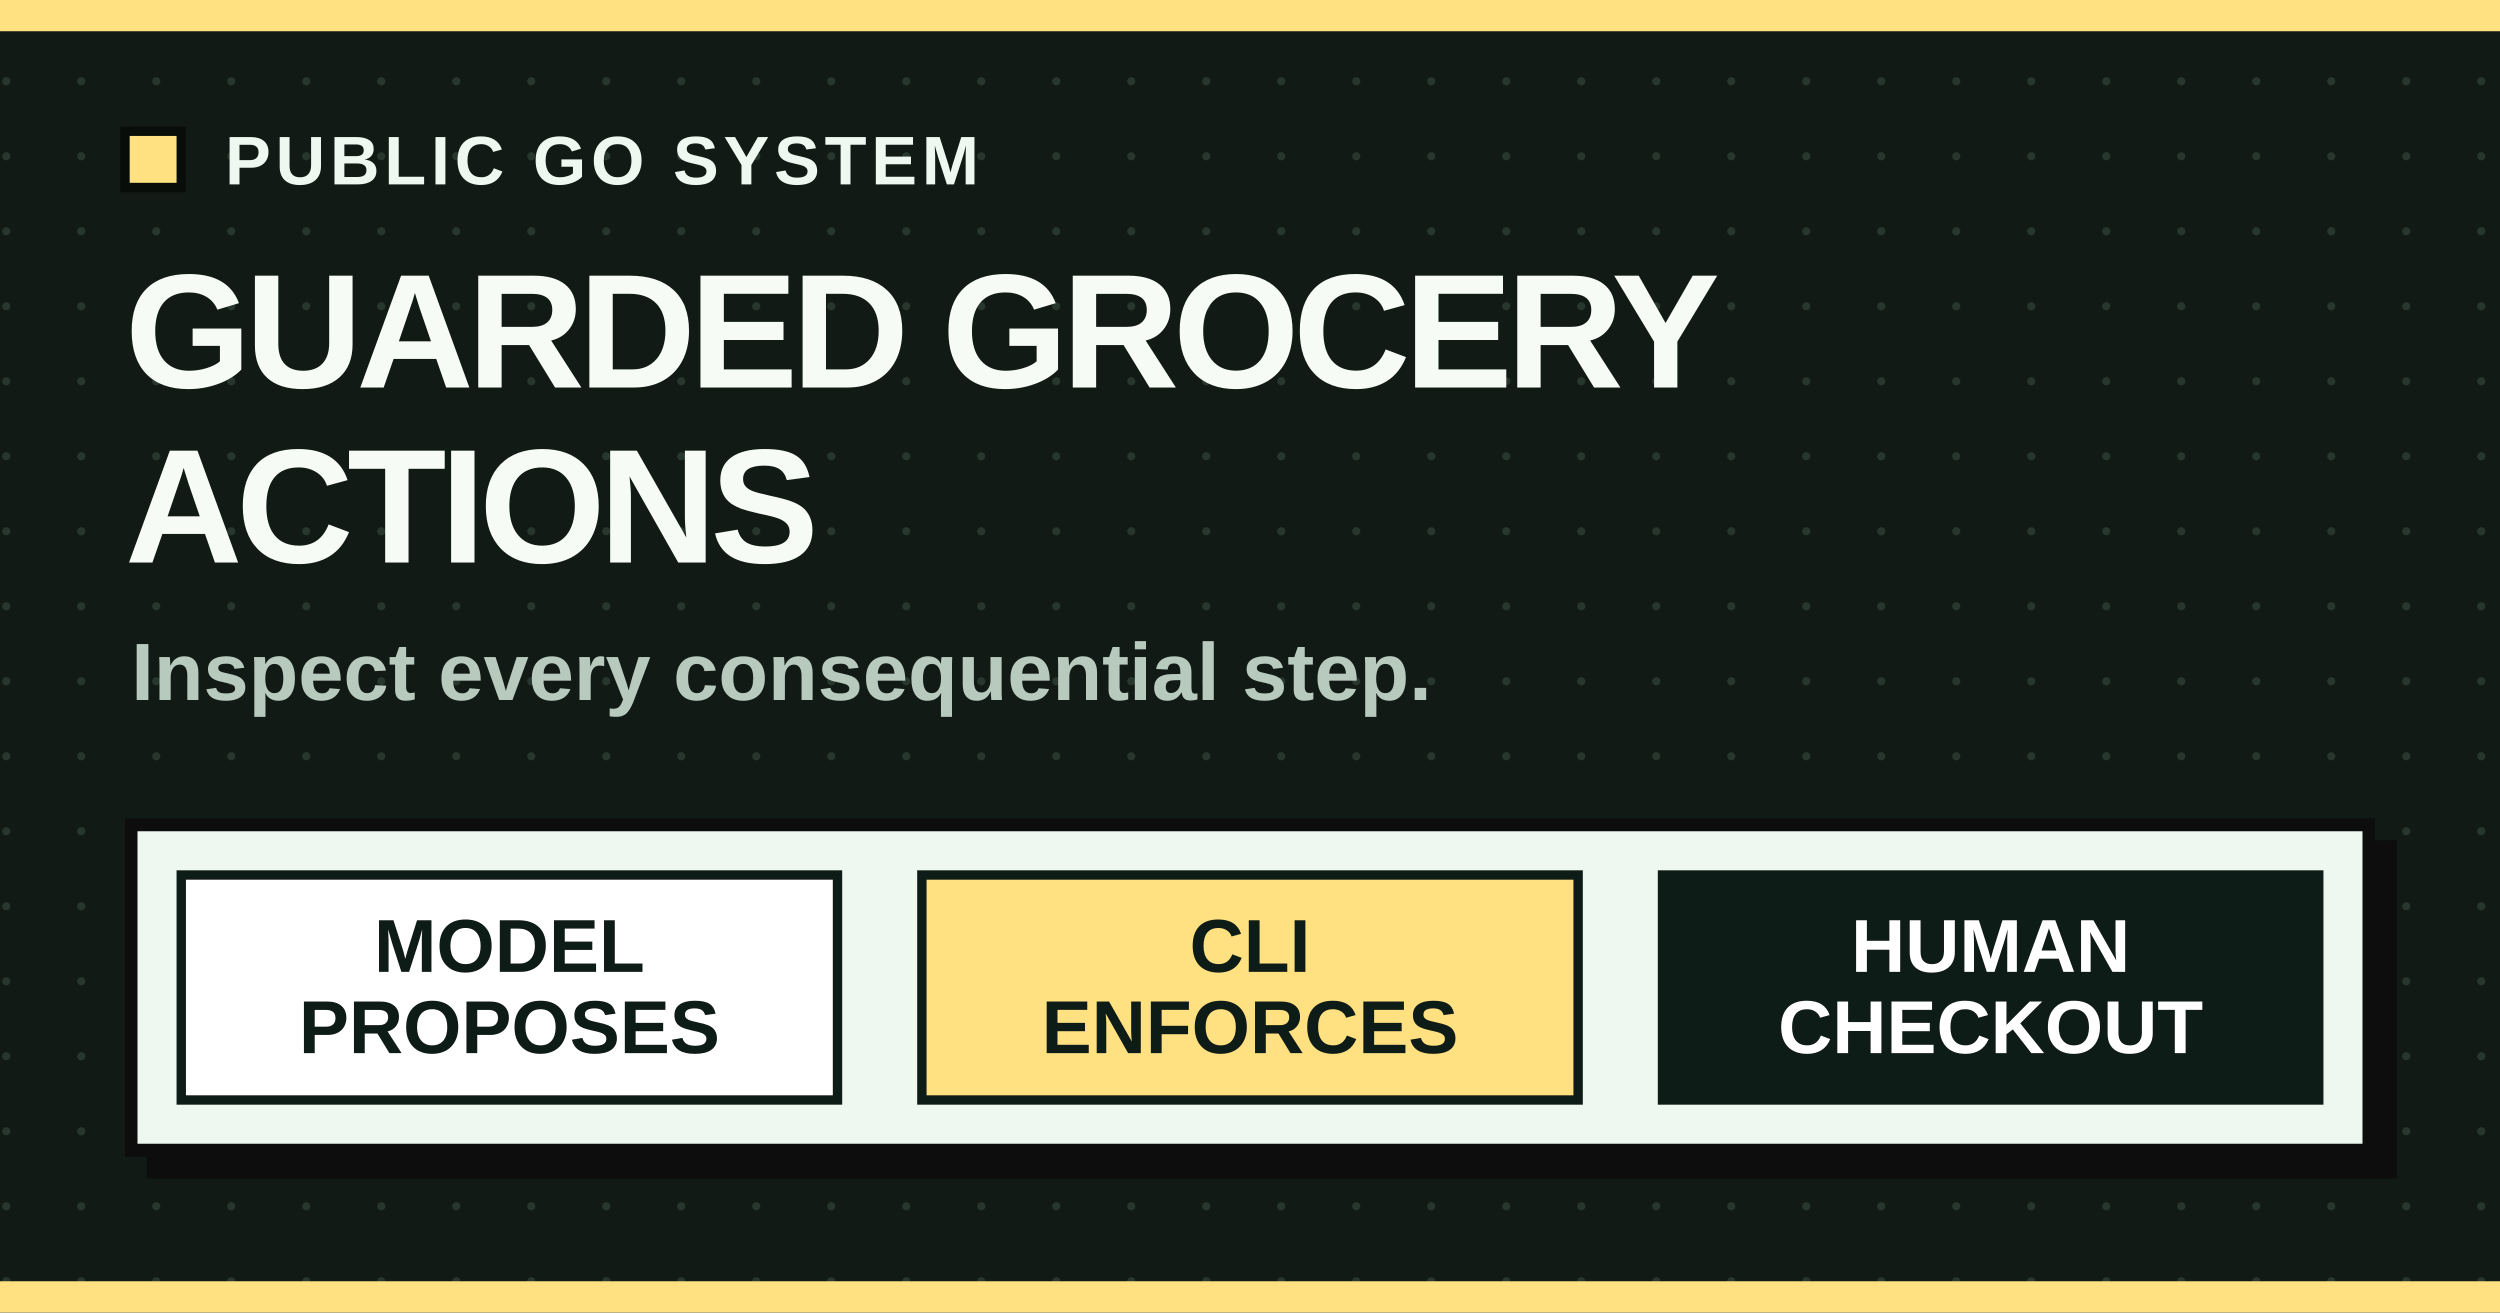
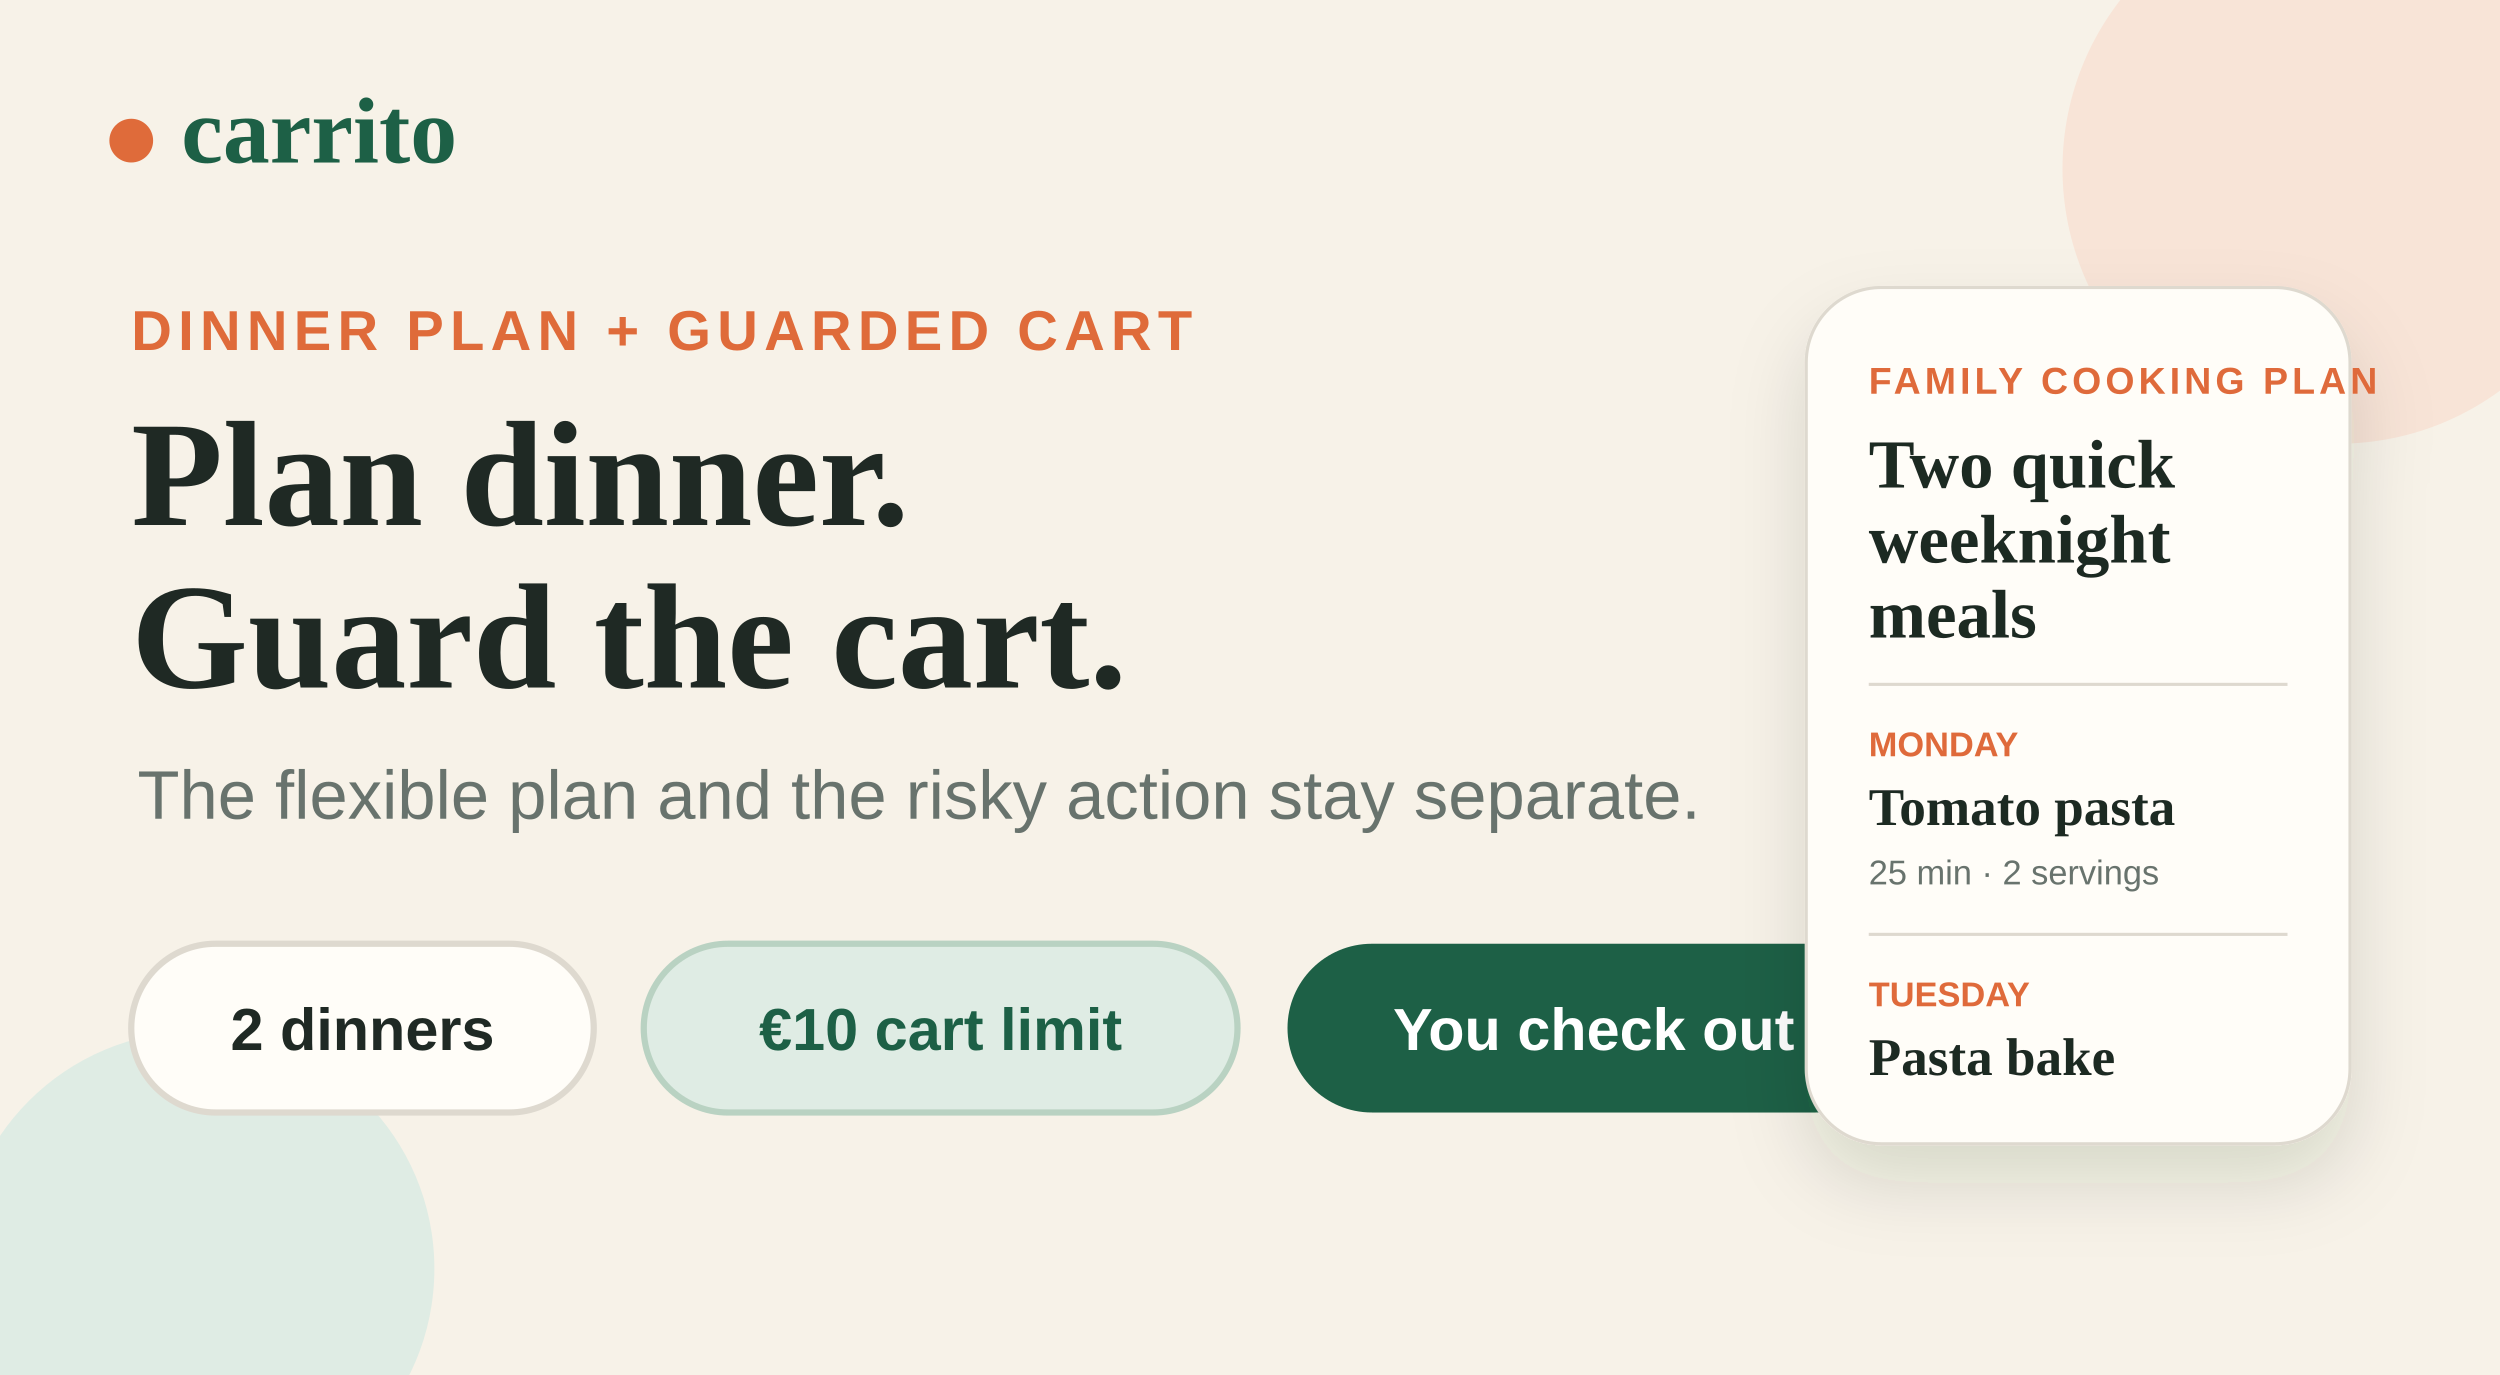
- <svg xmlns="http://www.w3.org/2000/svg" width="800" height="420" viewBox="0 0 800 420" role="img" aria-labelledby="title desc">
+ <svg xmlns="http://www.w3.org/2000/svg" width="800" height="440" viewBox="0 0 800 440" role="img" aria-labelledby="title desc">
  <defs>
-     <pattern id="grid" width="24" height="24" patternUnits="userSpaceOnUse">
-       <circle cx="2" cy="2" r="1.3" fill="#314238" />
-     </pattern>
    <filter id="shadow" x="-20%" y="-20%" width="150%" height="150%">
-       <feDropShadow dx="7" dy="7" stdDeviation="0" flood-color="#080d0a" />
+       <feDropShadow dx="0" dy="12" stdDeviation="12" flood-color="#1f2924" flood-opacity=".13" />
    </filter>
  </defs>
-   <rect width="800" height="420" fill="#111a15" />
-   <rect width="800" height="420" fill="url(#grid)" opacity=".72" />
-   <rect width="800" height="10" fill="#ffe182" />
-   <rect y="410" width="800" height="10" fill="#ffe182" />
+   <rect width="800" height="440" fill="#f7f2e8" />
+   <circle cx="748" cy="54" r="88" fill="#f8e4d7" />
+   <circle cx="63" cy="406" r="76" fill="#dfece4" />
  <g font-family="Arial, Helvetica, sans-serif">
-     <rect x="40" y="42" width="18" height="18" fill="#ffe182" stroke="#080d0a" stroke-width="3" />
-     <text x="72" y="59" fill="#eef7f0" font-size="22" font-weight="800" letter-spacing="1.5">PUBLIC GO SYSTEM</text>
-     <text x="40" y="124" fill="#f7fbf6" font-size="52" font-weight="900" letter-spacing="-2">GUARDED GROCERY</text>
-     <text x="40" y="180" fill="#f7fbf6" font-size="52" font-weight="900" letter-spacing="-2">ACTIONS</text>
-     <text x="42" y="224" fill="#b8c9be" font-size="26" font-weight="700">Inspect every consequential step.</text>
-     <g transform="translate(42 264)" filter="url(#shadow)">
-       <rect width="716" height="104" fill="#eef7f0" stroke="#080d0a" stroke-width="4" />
-       <rect x="16" y="16" width="210" height="72" fill="#fff" stroke="#111a15" stroke-width="3" />
-       <text x="121" y="47" text-anchor="middle" fill="#111a15" font-size="24" font-weight="900">MODEL</text>
-       <text x="121" y="73" text-anchor="middle" fill="#111a15" font-size="24" font-weight="900">PROPOSES</text>
-       <rect x="253" y="16" width="210" height="72" fill="#ffe182" stroke="#111a15" stroke-width="3" />
-       <text x="358" y="47" text-anchor="middle" fill="#111a15" font-size="24" font-weight="900">CLI</text>
-       <text x="358" y="73" text-anchor="middle" fill="#111a15" font-size="24" font-weight="900">ENFORCES</text>
-       <rect x="490" y="16" width="210" height="72" fill="#111a15" stroke="#111a15" stroke-width="3" />
-       <text x="595" y="47" text-anchor="middle" fill="#fff" font-size="24" font-weight="900">HUMAN</text>
-       <text x="595" y="73" text-anchor="middle" fill="#fff" font-size="24" font-weight="900">CHECKOUT</text>
+     <circle cx="42" cy="45" r="7" fill="#df6b3a" />
+     <text x="58" y="52" fill="#1d6046" font-family="Georgia, Times New Roman, serif" font-size="30" font-weight="700">carrito</text>
+     <text x="42" y="112" fill="#df6b3a" font-size="18" font-weight="800" letter-spacing="2">DINNER PLAN + GUARDED CART</text>
+     <text x="42" y="168" fill="#1f2924" font-family="Georgia, Times New Roman, serif" font-size="48" font-weight="700">Plan dinner.</text>
+     <text x="42" y="220" fill="#1f2924" font-family="Georgia, Times New Roman, serif" font-size="48" font-weight="700">Guard the cart.</text>
+     <text x="44" y="262" fill="#68736d" font-size="22">The flexible plan and the risky action stay separate.</text>
+     <g transform="translate(42 302)">
+       <rect width="148" height="54" rx="27" fill="#fffdf8" stroke="#ded9cf" stroke-width="2" />
+       <text x="74" y="34" text-anchor="middle" fill="#1f2924" font-size="19" font-weight="750">2 dinners</text>
+       <rect x="164" width="190" height="54" rx="27" fill="#dfece4" stroke="#b9d2c2" stroke-width="2" />
+       <text x="259" y="34" text-anchor="middle" fill="#1d6046" font-size="19" font-weight="750">€10 cart limit</text>
+       <rect x="370" width="196" height="54" rx="27" fill="#1d6046" />
+       <text x="468" y="34" text-anchor="middle" fill="#fff" font-size="19" font-weight="750">You check out</text>
+     </g>
+     <g transform="translate(578 92)" filter="url(#shadow)">
+       <rect width="174" height="274" rx="24" fill="#fffdf8" stroke="#ded9cf" />
+       <text x="20" y="34" fill="#df6b3a" font-size="12" font-weight="800" letter-spacing="1.3">FAMILY COOKING PLAN</text>
+       <text x="20" y="64" fill="#1f2924" font-family="Georgia, Times New Roman, serif" font-size="22" font-weight="700">Two quick</text>
+       <text x="20" y="88" fill="#1f2924" font-family="Georgia, Times New Roman, serif" font-size="22" font-weight="700">weeknight</text>
+       <text x="20" y="112" fill="#1f2924" font-family="Georgia, Times New Roman, serif" font-size="22" font-weight="700">meals</text>
+       <line x1="20" y1="127" x2="154" y2="127" stroke="#ded9cf" />
+       <text x="20" y="150" fill="#df6b3a" font-size="11" font-weight="800">MONDAY</text>
+       <text x="20" y="172" fill="#1f2924" font-family="Georgia, Times New Roman, serif" font-size="17" font-weight="700">Tomato pasta</text>
+       <text x="20" y="191" fill="#68736d" font-size="11">25 min · 2 servings</text>
+       <line x1="20" y1="207" x2="154" y2="207" stroke="#ded9cf" />
+       <text x="20" y="230" fill="#df6b3a" font-size="11" font-weight="800">TUESDAY</text>
+       <text x="20" y="252" fill="#1f2924" font-family="Georgia, Times New Roman, serif" font-size="17" font-weight="700">Pasta bake</text>
    </g>
  </g>
</svg>
